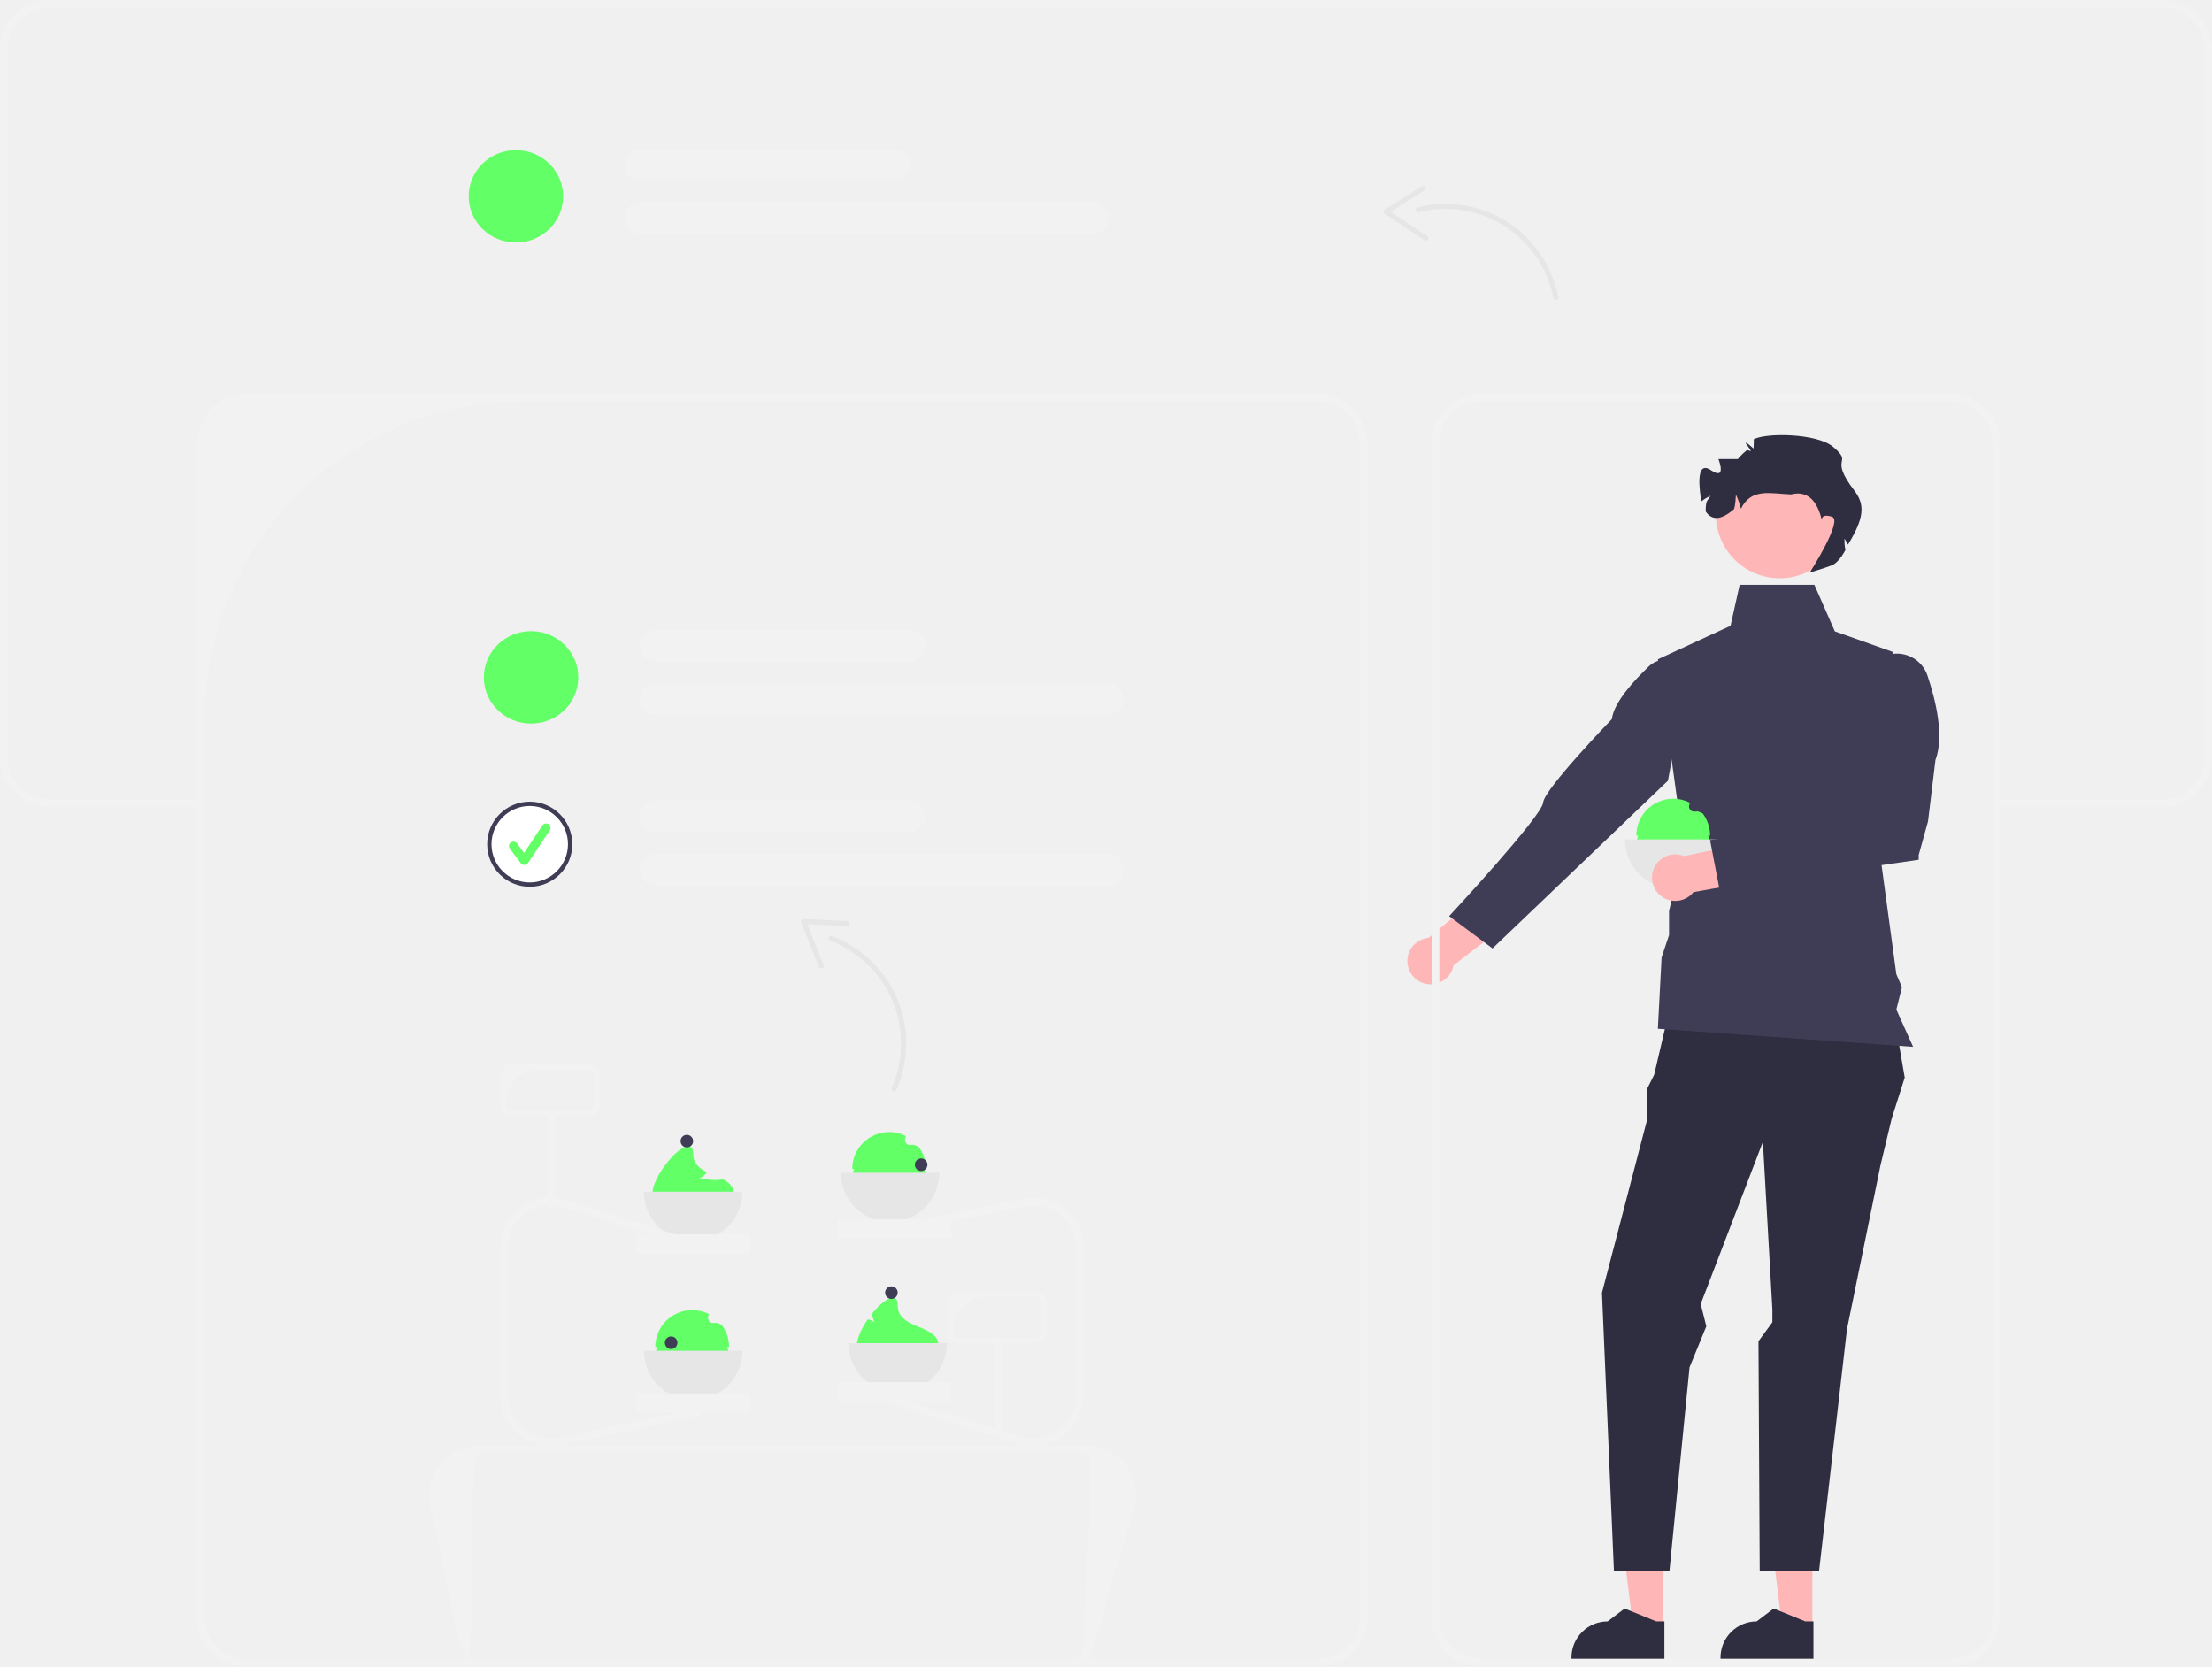
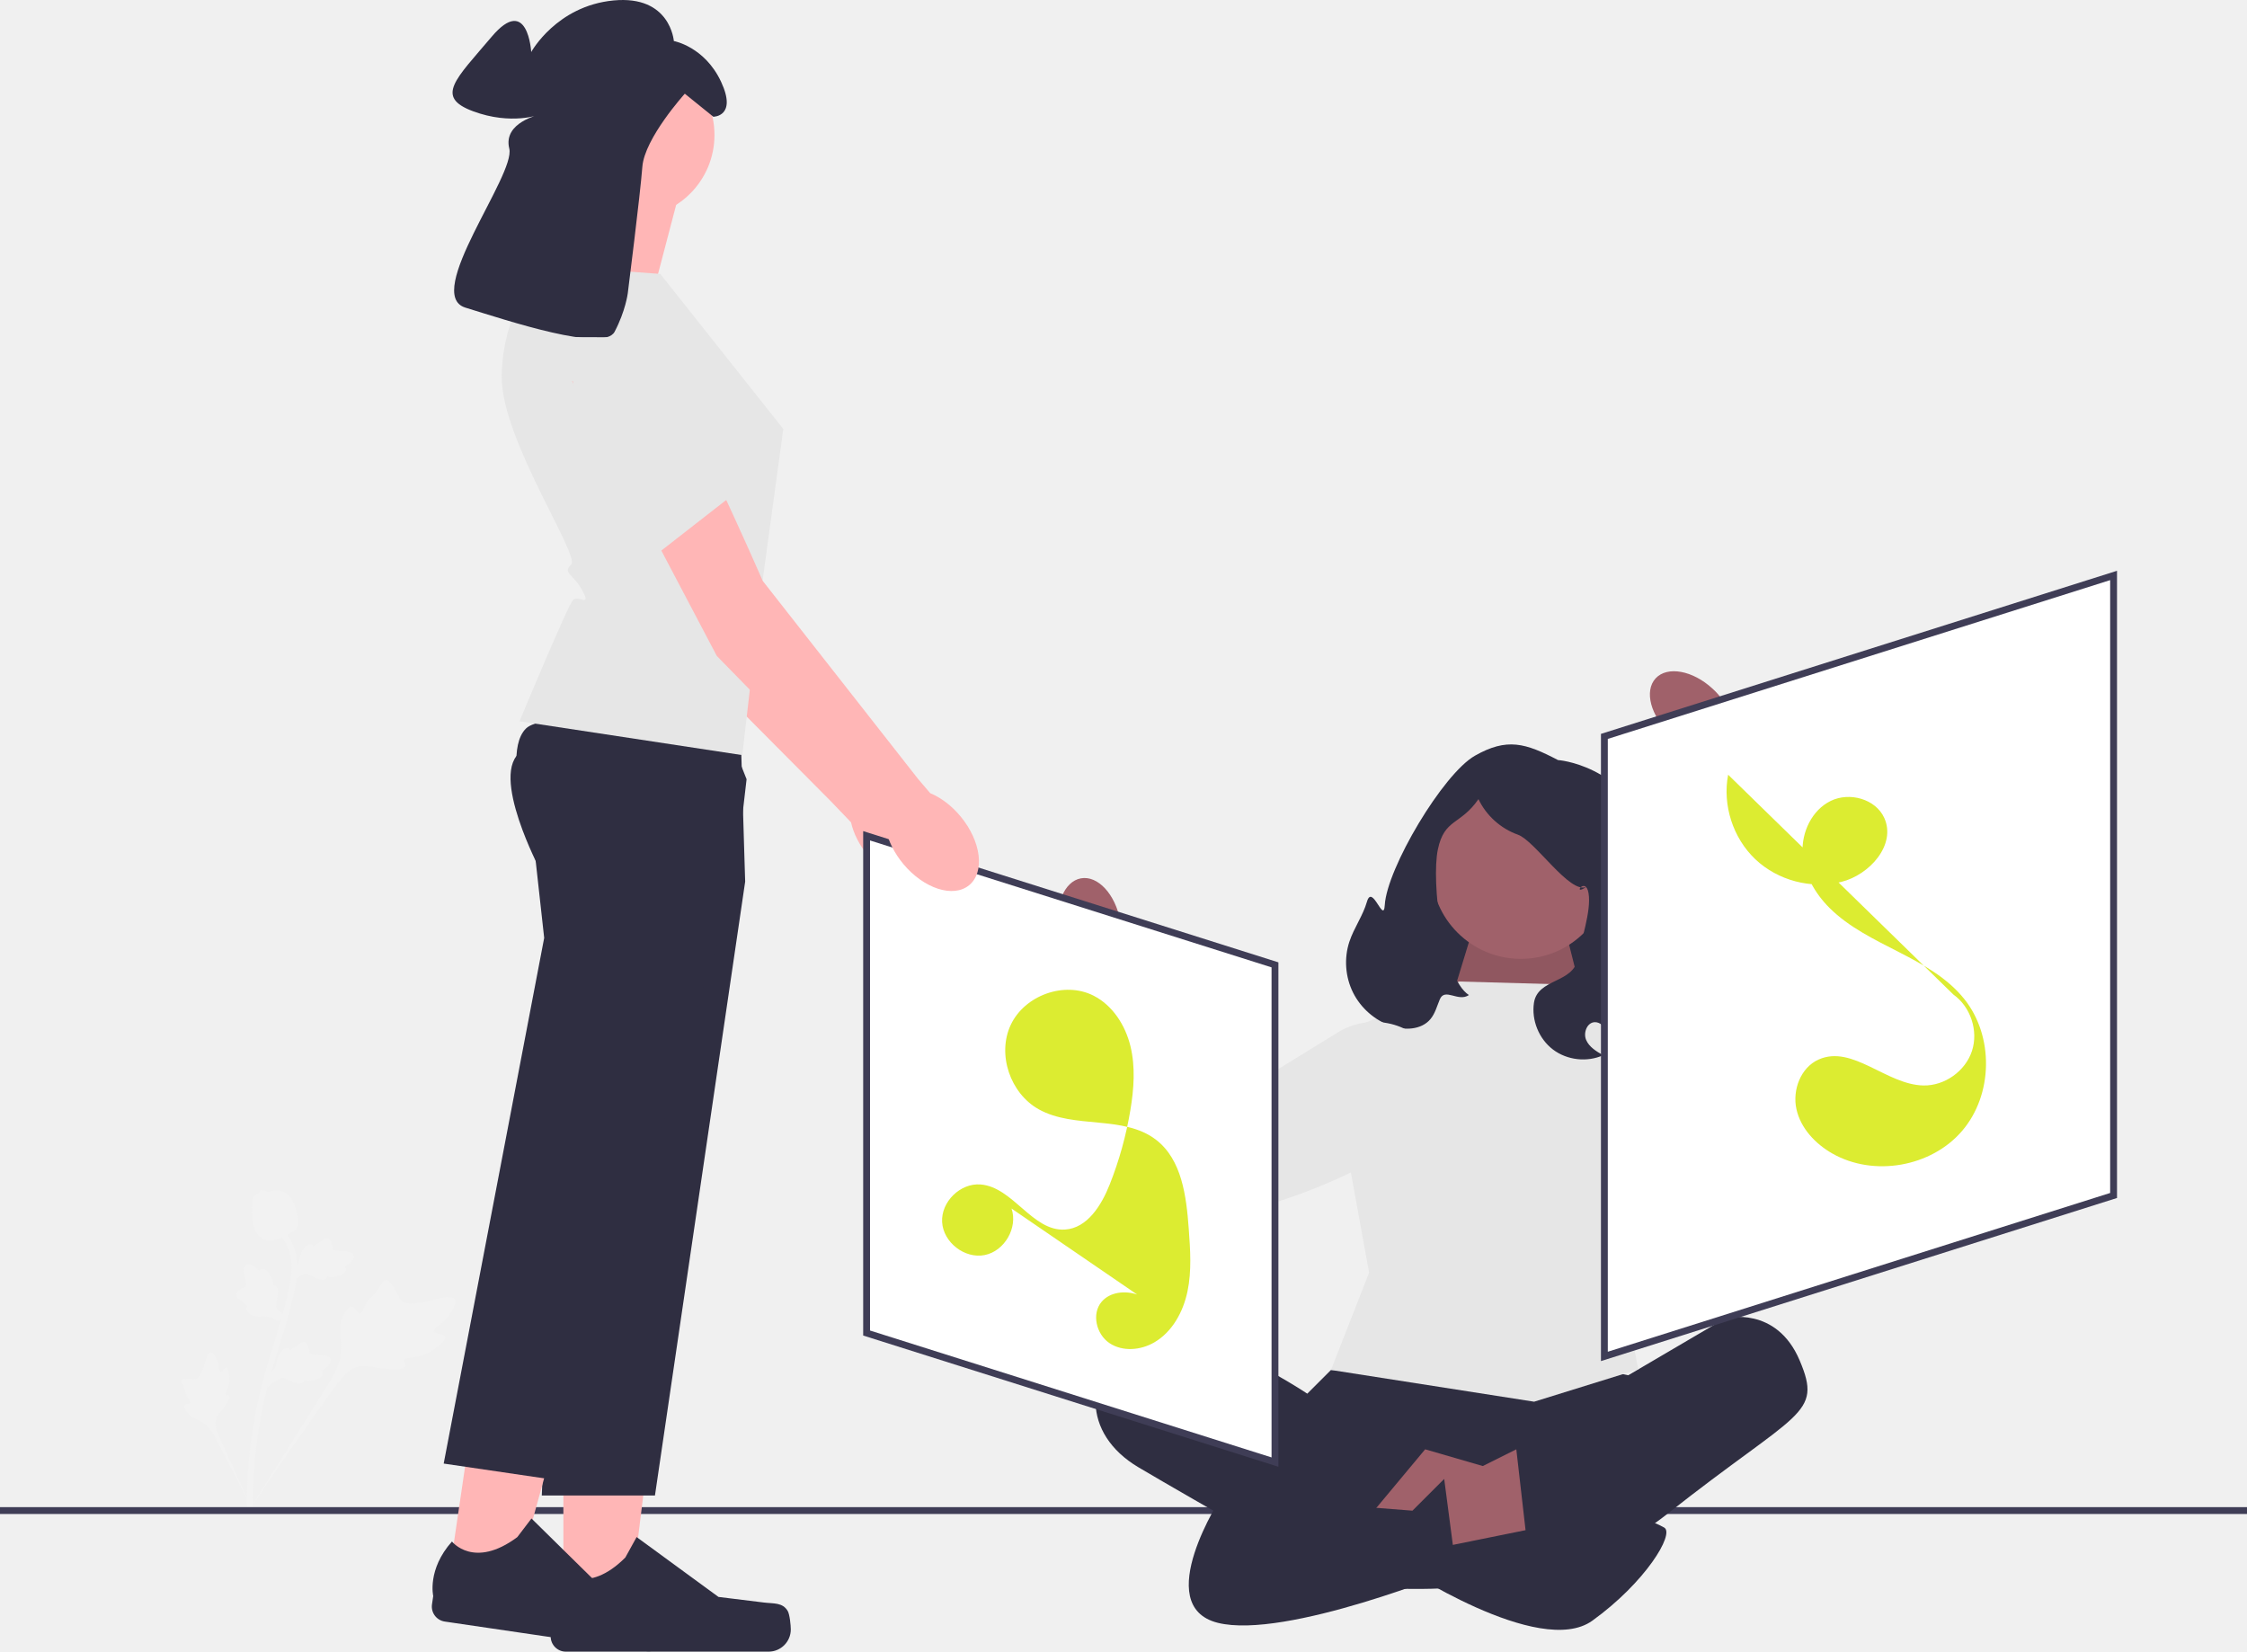
- <svg xmlns="http://www.w3.org/2000/svg" width="584" height="439.996" viewBox="0 0 584 439.996">
+ <svg xmlns="http://www.w3.org/2000/svg" width="656" height="482.188" viewBox="0 0 656 482.188">
  <g>
-     <rect x="144.538" y="293.999" width="2.073" height="24.873" fill="#f2f2f2" />
-     <path d="M155.133,294.69h-19.808c-1.777,0-3.223-1.446-3.223-3.223v-7.371c0-1.778,1.446-3.223,3.223-3.223h19.808c1.777,0,3.223,1.446,3.223,3.223v7.371c0,1.778-1.446,3.223-3.223,3.223Zm-12.437-12.436c-5.088,0-9.213,4.125-9.213,9.213h0c0,1.017,.825,1.842,1.842,1.842h19.808c1.017,0,1.841-.824,1.841-1.841v-7.371c0-1.017-.825-1.842-1.842-1.842h-12.436Z" fill="#f2f2f2" />
+     <path d="M129.971,390.228c-.354-1.084-3.039-.607-3.296-1.576-.257-.966,2.319-1.776,4.295-4.498,.356-.491,2.601-3.584,1.74-4.886-1.632-2.466-12.988,3.676-15.714,.229-.598-.756-.844-2.055-2.626-4.472-.709-.961-1.164-1.426-1.707-1.412-.771,.019-1.047,.984-2.259,2.732-1.818,2.621-2.474,2.292-3.671,4.439-.889,1.594-.994,2.613-1.635,2.673-.907,.085-1.282-1.9-2.39-1.977-1.131-.079-2.263,1.882-2.824,3.415-1.053,2.875-.401,5.073-.256,7.263,.157,2.38-.212,5.864-2.798,10.336l-24.392,38.862c5.238-7.922,20.108-29.526,26.099-37.45,1.729-2.288,3.588-4.585,6.449-5.017,2.754-.416,6.105,.947,10.782,.867,.546-.009,2.066-.054,2.436-.86,.306-.666-.453-1.245-.177-1.871,.37-.84,2.037-.48,4.308-1.037,1.601-.393,2.689-1.043,3.625-1.602,.282-.169,4.484-2.714,4.012-4.157h-0Z" fill="#f2f2f2" />
+     <path d="M66.085,399.301c-.634-.139-1.175,1.316-1.725,1.163-.548-.153-.202-1.651-.968-3.406-.138-.317-1.009-2.311-1.896-2.264-1.681,.089-1.943,7.435-4.421,7.779-.544,.075-1.252-.179-2.953-.001-.676,.071-1.036,.16-1.186,.431-.213,.384,.181,.798,.689,1.897,.762,1.648,.411,1.875,1.119,3.082,.526,.896,.995,1.242,.84,1.574-.22,.47-1.302,.081-1.66,.603-.365,.532,.271,1.654,.861,2.371,1.107,1.346,2.374,1.66,3.491,2.221,1.213,.61,2.817,1.796,4.266,4.355l12.036,23.184c-2.377-4.857-8.69-18.388-10.85-23.615-.624-1.509-1.215-3.084-.602-4.613,.59-1.472,2.226-2.723,3.537-5.042,.153-.271,.57-1.03,.281-1.444-.239-.342-.742-.137-.97-.453-.305-.424,.352-1.138,.734-2.414,.269-.899,.264-1.621,.26-2.241-.001-.187-.038-2.984-.882-3.169v0Z" fill="#f2f2f2" />
+     <path d="M78.093,404.958l.378-3.493,.232-.219c1.074-1.015,1.745-2.089,1.997-3.196,.04-.176,.071-.354,.103-.535,.126-.718,.282-1.611,.972-2.538,.386-.517,1.409-1.684,2.463-1.276,.285,.107,.477,.291,.61,.487,.033-.034,.068-.068,.104-.105,.455-.443,.774-.605,1.081-.761,.236-.12,.479-.244,.891-.573,.181-.144,.326-.275,.447-.384,.37-.33,.843-.717,1.491-.564,.687,.188,.923,.843,1.079,1.277,.279,.774,.365,1.306,.422,1.659,.02,.129,.044,.274,.062,.321,.15,.379,2.038,.477,2.748,.518,1.597,.087,2.978,.162,3.31,1.255,.238,.782-.258,1.635-1.519,2.603-.393,.301-.785,.509-1.127,.664,.21,.199,.378,.469,.388,.838h0c.023,.872-.872,1.542-2.659,1.993-.444,.113-1.042,.263-1.823,.226-.368-.018-.691-.075-.966-.127-.041,.157-.116,.32-.252,.474-.398,.455-1.04,.571-1.912,.314-.963-.268-1.723-.633-2.395-.954-.586-.279-1.092-.518-1.516-.583-.789-.11-1.525,.377-2.405,1.025l-2.206,1.655h-0Z" fill="#f2f2f2" />
+     <path d="M84.389,385.063l-3.475,.52-.271-.169c-1.254-.781-2.464-1.158-3.598-1.121-.18,.006-.36,.021-.544,.036-.727,.061-1.63,.136-2.702-.296-.598-.243-1.987-.935-1.859-2.059,.031-.302,.161-.535,.316-.714-.041-.024-.083-.048-.128-.075-.544-.328-.781-.595-1.01-.853-.176-.198-.357-.402-.781-.717-.186-.138-.348-.245-.485-.335-.413-.274-.907-.634-.924-1.299,.007-.712,.582-1.106,.962-1.368,.678-.466,1.171-.684,1.498-.829,.12-.052,.254-.112,.295-.142,.328-.242-.056-2.092-.196-2.79-.321-1.566-.599-2.922,.374-3.52,.696-.429,1.647-.165,2.903,.809,.391,.304,.691,.631,.928,.922,.139-.254,.358-.485,.712-.588h0c.838-.244,1.712,.452,2.602,2.066,.222,.401,.519,.941,.681,1.707,.076,.361,.103,.687,.122,.966,.162-0,.339,.031,.522,.123,.541,.269,.816,.861,.789,1.77-.015,.999-.175,1.828-.315,2.558-.121,.638-.224,1.188-.18,1.614,.093,.791,.751,1.379,1.602,2.066l2.16,1.714h-0Z" fill="#f2f2f2" />
+     <path d="M84.857,374.629l.378-3.493,.232-.219c1.074-1.015,1.745-2.089,1.997-3.196,.04-.176,.071-.354,.103-.535,.126-.718,.282-1.611,.972-2.538,.386-.517,1.409-1.684,2.463-1.276,.285,.107,.477,.291,.61,.487,.033-.034,.068-.068,.104-.105,.455-.443,.774-.605,1.081-.761,.236-.12,.479-.244,.891-.573,.181-.144,.326-.275,.447-.384,.37-.33,.843-.717,1.491-.564,.687,.188,.923,.843,1.079,1.277,.279,.774,.365,1.306,.422,1.659,.02,.129,.044,.274,.062,.321,.15,.379,2.038,.477,2.748,.518,1.597,.087,2.978,.162,3.31,1.255,.238,.782-.258,1.635-1.519,2.603-.393,.301-.785,.509-1.127,.664,.21,.199,.378,.469,.388,.838h0c.023,.872-.872,1.542-2.659,1.993-.444,.113-1.042,.263-1.823,.226-.368-.018-.691-.075-.966-.127-.041,.157-.116,.32-.252,.474-.398,.455-1.04,.571-1.912,.314-.963-.268-1.723-.633-2.395-.954-.586-.279-1.092-.518-1.516-.583-.789-.11-1.525,.377-2.405,1.025l-2.206,1.655h-0Z" fill="#f2f2f2" />
+     <path d="M73.591,441.554l-.614-.607,.011-.863-.011,.863-.854-.09c.004-.08-.002-.268-.008-.561-.033-1.607-.135-6.497,.546-14.011,.475-5.245,1.27-10.569,2.362-15.827,1.093-5.266,2.228-9.185,3.14-12.334,.688-2.375,1.382-4.628,2.06-6.823,1.809-5.863,3.516-11.402,4.574-17.719,.237-1.41,.728-4.346-.278-7.811-.584-2.01-1.584-3.901-2.972-5.62l1.344-1.085c1.532,1.9,2.638,3.995,3.286,6.226,1.116,3.842,.58,7.04,.323,8.577-1.076,6.429-2.801,12.021-4.628,17.941-.674,2.187-1.366,4.43-2.051,6.795-.903,3.12-2.028,7.005-3.107,12.203-1.079,5.195-1.864,10.454-2.334,15.633-.672,7.419-.571,12.237-.538,13.819,.017,.845,.021,1.022-.251,1.295v-0Z" fill="#f2f2f2" />
+     <path d="M77.858,362.138c-.069-.015-.139-.033-.208-.053-1.418-.397-2.555-1.553-3.381-3.433-.387-.884-.478-1.815-.66-3.671-.029-.286-.155-1.734,0-3.653,.101-1.254,.236-1.758,.577-2.153,.379-.441,.89-.693,1.429-.82,.015-.166,.069-.328,.177-.482,.444-.639,1.187-.376,1.59-.24,.203,.073,.456,.166,.741,.214,.447,.077,.715-.001,1.119-.118,.387-.112,.868-.252,1.533-.24,1.312,.018,2.284,.608,2.604,.802,1.687,1.014,2.269,2.631,2.943,4.503,.134,.375,.578,1.732,.682,3.479,.075,1.26-.09,1.776-.28,2.145-.387,.758-.979,1.11-2.449,1.85-1.536,.775-2.306,1.163-2.938,1.362-1.47,.462-2.393,.751-3.479,.509v0Z" fill="#f2f2f2" />
  </g>
  <g>
-     <rect x="262.538" y="353.999" width="2.073" height="24.873" fill="#f2f2f2" />
-     <path d="M273.133,354.69h-19.808c-1.777,0-3.223-1.446-3.223-3.223v-7.371c0-1.778,1.446-3.223,3.223-3.223h19.808c1.777,0,3.223,1.446,3.223,3.223v7.371c0,1.778-1.446,3.223-3.223,3.223Zm-12.437-12.436c-5.088,0-9.213,4.125-9.213,9.213h0c0,1.017,.825,1.842,1.842,1.842h19.808c1.017,0,1.841-.824,1.841-1.841v-7.371c0-1.017-.825-1.842-1.842-1.842h-12.436Z" fill="#f2f2f2" />
+     <path d="M272.893,256.007c4.584-3.873,3.367-12.851-2.719-20.055-2.664-3.153-5.819-5.443-8.909-6.697l-3.552-4.099-45.867-57.47s-25.4-57.171-32.899-63.347c-7.498-6.176-16.32-2.961-16.32-2.961l-6.883,8.516,42.892,79.824,43.897,44.177,5.926,6.178c.72,3.256,2.451,6.75,5.115,9.903,6.085,7.204,14.735,9.904,19.319,6.031Z" fill="#ffb6b6" />
+     <polygon points="186.313 114.968 197.807 131.826 214.308 156.248 184.658 166.504 158.48 121.585 186.313 114.968" fill="#e6e6e6" />
  </g>
+   <rect y="440" width="656" height="2" fill="#3f3d56" />
+   <path d="M412.112,231.462h52.301v17.76c0,28.568-23.194,51.762-51.762,51.762h-.539v-69.522h0Z" transform="translate(876.5251 532.4457) rotate(-180)" fill="#2f2e41" />
+   <polygon points="423.767 291.684 432.436 263.311 454.674 262.198 464.413 300.984 423.767 291.684" fill="#a0616a" />
+   <polygon points="423.767 291.684 432.436 263.311 454.674 262.198 464.413 300.984 423.767 291.684" opacity=".1" />
+   <circle cx="444.003" cy="253.785" r="26.15" fill="#a0616a" />
+   <path d="M388.577,399.952l-6.922,6.922s-36.984-24.807-51.169-15.555c-14.185,9.251-14.802,27.166,1.877,37.049,16.679,9.884,59.302,33.975,59.302,33.975,0,0,56.831,9.884,95.131-20.385s45.403-28.725,38.608-44.786-21.621-12.355-21.621-12.355l-28.416,16.679-11.737-2.471-75.055,.927Z" fill="#2f2e41" />
+   <polyline points="390.121 407.674 419.773 420.646 408.653 447.209 364.794 436.707" fill="#2f2e41" />
+   <polyline points="465.91 407.674 425.95 426.206 441.393 458.328 485.87 439.178" fill="#2f2e41" />
+   <polygon points="425.95 286.547 387.342 303.586 399.696 371.536 388.577 399.952 447.879 409.218 478.29 399.782 475.677 386.362 478.29 336.277 488.65 306.674 460.852 287.525 425.95 286.547" fill="#e6e6e6" />
+   <polygon points="416.066 423.117 435.216 428.677 425.95 451.38 400.623 441.649 416.066 423.117" fill="#a0616a" />
+   <polygon points="442.68 423.117 419.155 434.854 419.155 452.78 445.717 449.68 442.68 423.117" fill="#a0616a" />
+   <path d="M408.653,457.092s40.77,27.18,56.214,16.061c15.443-11.119,24.092-25.327,21.003-27.18-3.089-1.853-12.355-4.942-12.355-4.942l-51.89,10.501-12.972,5.56Z" fill="#2f2e41" />
+   <path d="M356.764,436.707s-21.003,32.122-1.235,37.064c19.767,4.942,69.582-15.443,69.582-15.443l-3.485-26.563-9.266,9.266-55.596-4.324Z" fill="#2f2e41" />
  <g>
-     <polygon points="478.491 429.604 470.513 429.604 466.717 398.83 478.493 398.831 478.491 429.604" fill="#ffb6b6" />
-     <path d="M478.772,437.927l-24.534-.001v-.31c0-5.274,4.276-9.549,9.55-9.549h.001l4.482-3.4,8.362,3.4,2.142,0-0,9.86Z" fill="#2f2e41" />
+     <path id="uuid-f90347b5-01d3-4a65-adde-e3fff0e81842-150" d="M487.663,214.367c-5.778-5.341-7.706-12.652-4.306-16.329,3.4-3.677,10.839-2.327,16.618,3.017,2.338,2.103,4.138,4.735,5.25,7.677l24.197,22.94-11.007,11.125-22.685-23.796c-3.02-.878-5.787-2.468-8.067-4.634Z" fill="#a0616a" />
+     <path d="M481.082,285.499l43.783-21.367-22.649-38.953,7.09-14.405s55.119,30.726,49.634,53.083c-5.485,22.358-60.157,63.431-77.617,56.864-5.301-1.993-8.371-5.551-10.078-9.539-4.167-9.738,.317-21.038,9.837-25.684Z" fill="#e6e6e6" />
  </g>
+   <path d="M393.939,274.941c1.33-4.044,3.956-7.585,5.131-11.678,1.56-5.434,4.881,6.621,5.205,.977,.616-10.727,16.988-38.321,26.334-43.621,9.347-5.3,14.715-3.702,24.237,1.276,0,0,4.622,.294,10.377,3.135,5.754,2.841,10.934,7.391,13.172,13.406,1.774,4.767,1.578,10.003,2.17,15.055,1.651,14.075,9.541,27.461,7.848,41.531-.528,4.39-2.197,8.929-5.786,11.511-3.589,2.582-9.388,2.301-11.75-1.436-.806-1.275-1.147-2.788-1.838-4.13-.691-1.341-1.939-2.592-3.448-2.55-2.267,.063-3.421,3.105-2.527,5.189s2.995,3.343,4.967,4.462c-4.697,2.113-10.525,1.455-14.633-1.653-4.108-3.108-6.326-8.536-5.57-13.631,1.065-7.18,11.525-5.694,12.757-12.847,.897-5.207,4.047-13.921,3.189-19.134-.858-5.214-4.979,1.099-.638-1.913-4.776,2.302-14.992-13.448-19.992-15.213-5-1.764-9.239-5.584-11.513-10.374-5.303,7.687-9.968,5.6-11.867,14.744-1.899,9.144,1.254,37.349,9.074,42.454-3.13,2.135-7.022-2.242-8.49,1.25-.832,1.979-1.371,4.143-2.752,5.787-2.637,3.139-7.506,3.329-11.388,2.01-4.812-1.636-8.927-5.23-11.196-9.779-2.269-4.549-2.664-9.997-1.076-14.826Z" fill="#2f2e41" />
  <g>
-     <polygon points="439.141 429.604 431.162 429.604 427.367 398.83 439.142 398.831 439.141 429.604" fill="#ffb6b6" />
-     <path d="M439.421,437.927l-24.534-.001v-.31c0-5.274,4.276-9.549,9.55-9.549h.001l4.482-3.4,8.362,3.4,2.142,0-0,9.86Z" fill="#2f2e41" />
+     <path id="uuid-bae71f6d-0a8e-4bcd-ae8c-7ec40a5eb615-151" d="M327.046,268.812c-1.413-7.741-6.553-13.286-11.479-12.386-4.926,.9-7.772,7.904-6.357,15.648,.523,3.101,1.781,6.031,3.668,8.547l6.403,32.722,15.291-3.332-7.935-31.904c.877-3.021,1.017-6.208,.41-9.294Z" fill="#a0616a" />
+     <path d="M390.63,301.372l-41.502,25.517-20.752-39.996-15.961-1.732s-3.594,63.002,18.222,70.351c21.816,7.349,85.79-16.801,89.603-35.062,1.157-5.544-.201-10.043-2.654-13.621-5.99-8.736-17.933-11.005-26.956-5.458Z" fill="#e6e6e6" />
  </g>
-   <polygon points="443.357 255.473 497.464 253.014 502.874 284.494 499.431 295.316 496.48 307.613 487.626 350.898 480.248 414.843 464.589 414.843 464.262 354.095 467.935 349.078 467.935 345.731 465.426 301.464 449.014 344.258 450.489 350.16 446.062 360.982 440.746 414.843 426.106 414.843 422.944 341.306 434.749 296.053 434.749 287.691 436.716 283.756 443.357 255.473" fill="#2f2e41" />
-   <polygon points="479.018 154.392 459.295 154.392 456.884 165.213 437.7 174.067 444.587 224.239 440.652 240.471 440.652 246.865 438.684 252.768 437.7 271.601 505.088 276.378 500.661 266.541 502.137 260.638 500.661 257.195 496.726 228.174 499.677 172.1 484.429 166.689 479.018 154.392" fill="#3f3d56" />
-   <path d="M377.167,247.594l14.127-11.749,7.838,7.134-15.378,11.891c-.111,.583-.308,1.16-.599,1.713-1.583,3.005-5.302,4.159-8.307,2.576s-4.159-5.302-2.576-8.307c1.009-1.917,2.888-3.076,4.896-3.256Z" fill="#ffb6b6" />
-   <path d="M450.2,178.128l-7.507-3.021c-2.328-1.422-5.322-1.116-7.303,.759-3.774,3.573-9.335,9.526-9.832,13.977,0,0-17.92,18.55-18.152,22.055-.232,3.505-24.81,29.976-24.81,29.976l11.449,8.509,46.312-44.267,4.17-22.425c1.961-2.858,8.631-3.755,5.673-5.563Z" fill="#3f3d56" />
-   <circle cx="469.872" cy="135.807" r="16.863" fill="#ffb6b6" />
-   <path d="M487.9,143.778c-.39-.48-.55-1.08-.94-1.56,.02,.79,.01,1.59,.15,2.36,.02,.12,.04,.27,.07,.46,.01,.04,.02,.06,.03,.1,0,.02,.01,.04,.01,.06-1.19,2.25-2.55,3.64-3.53,4.03-2.42,.97-5.69,1.8-5.9,1.96,.23-.36,8.81-13.78,5.9-14.75-2.95-.98-2.7,.85-2.7,.85-1.343-5.508-4.043-7.775-8.12-6.75-5.32-.19-10.53-1.81-13.23,3.78-.31-1.29-.78-2.55-1.33-3.7-.11,1.23-.11,2.6-.51,3.8-3.78,3.297-6.045,2.735-7.48,.6,0-.43,.01-.87,.04-1.3,.03-.29,.06-.56,.11-.84,.16-.81,.79-1.28,1.1-1.99-.69,.38-1.41,.74-2.03,1.22-.09,.07-.22,.16-.37,.27-.39-2.55-1.73-11.1,2.55-8.24s1.97-2.95,1.97-2.95h5.13s.88-1.16,2.44-2.39c.28,.08,.54,.16,.8,.26,.77,.3-1.71-2.49-1.06-2.06-.25-.74,2.35,1.98,1.99,1.28-.06-.12,.12-2.07,.01-2.28,2.86-1.73,16.58-1.739,21,2,5.56,4.703-1.478,2.303,5.59,11.55,2.819,3.688,2.627,7.15-1.69,14.23Z" fill="#2f2e41" />
-   <path d="M348.059,439.996H64.948c-7.138,0-12.945-5.808-12.945-12.945V116.94c0-7.138,5.807-12.945,12.945-12.945H348.059c7.138,0,12.945,5.807,12.945,12.945V427.05c0,7.138-5.807,12.945-12.945,12.945ZM137.925,105.996c-46.348,0-83.921,37.573-83.921,83.921v237.133c0,6.045,4.9,10.945,10.945,10.945H348.059c6.045,0,10.945-4.9,10.945-10.945V116.94c0-6.045-4.9-10.945-10.945-10.945H137.925Z" fill="#f2f2f2" />
-   <path d="M515.059,439.996h-124.11c-7.138,0-12.945-5.808-12.945-12.945V116.94c0-7.138,5.807-12.945,12.945-12.945h124.11c7.138,0,12.945,5.807,12.945,12.945V427.05c0,7.138-5.807,12.945-12.945,12.945ZM390.948,105.996c-6.035,0-10.945,4.91-10.945,10.945V427.05c0,6.035,4.91,10.945,10.945,10.945h124.11c6.035,0,10.945-4.91,10.945-10.945V116.94c0-6.035-4.91-10.945-10.945-10.945h-124.11Z" fill="#f2f2f2" />
-   <path d="M570.91,0H13.1C5.88,0,0,5.87,0,13.09V199.9c0,6.92,5.41,12.62,12.22,13.06,.29,.03,.58,.04,.88,.04H52.22v-2H13.1c-.3,0-.59-.01-.88-.04-5.71-.45-10.22-5.24-10.22-11.06V13.09C2,6.97,6.98,2,13.1,2H570.91c6.12,0,11.09,4.97,11.09,11.09V199.9c0,6.12-4.97,11.1-11.09,11.1h-44.69v2h44.69c7.22,0,13.09-5.88,13.09-13.1V13.09c0-7.22-5.87-13.09-13.09-13.09Z" fill="#f2f2f2" />
+   <polygon points="617.051 349.012 468.39 395.999 468.39 214.986 617.051 168 617.051 349.012" fill="#fff" />
+   <path d="M467.39,397.364V214.254l150.661-47.619v183.11l-150.661,47.619Zm2-181.646v178.915l146.661-46.354V169.365l-146.661,46.354Z" fill="#3f3d56" />
+   <polygon points="253 389.167 372.222 426.849 372.222 281.682 253 244 253 389.167" fill="#fff" />
+   <path d="M373.223,428.214l-1.302-.412-119.921-37.902V242.635l1.302,.412,119.921,37.902v147.265Zm-119.223-39.779l117.223,37.049v-143.069l-117.223-37.049v143.069Z" fill="#3f3d56" />
+   <path d="M504.521,226.173c-1.699,8.856,1.401,18.486,7.947,24.688,6.546,6.202,16.328,8.779,25.08,6.606,8.309-2.063,16.08-10.849,12.565-18.656-2.506-5.566-10.15-7.671-15.636-4.995s-8.537,9.109-8.22,15.205,3.56,11.762,7.888,16.067c11.288,11.228,29.367,14.139,39.316,26.569,8.688,10.854,8.421,27.89-.604,38.466-9.024,10.576-25.806,13.521-37.892,6.65-4.982-2.832-9.268-7.376-10.505-12.971s1.256-12.157,6.491-14.488c9.873-4.395,19.815,7.41,30.62,7.583,6.189,.099,12.2-4.182,14.13-10.063,1.93-5.881-.375-12.891-5.419-16.479" fill="#dcec31" />
+   <path d="M295.311,352.825c1.911,5.609-2.05,12.45-7.866,13.586s-12.059-3.712-12.399-9.629c-.34-5.916,5.307-11.447,11.215-10.985,9.519,.745,15.139,13.773,24.668,13.164,6.519-.417,10.638-7.085,13.044-13.158,2.771-6.993,4.797-14.281,6.034-21.7,1.032-6.189,1.505-12.597,.017-18.693s-5.176-11.883-10.767-14.731c-8.493-4.326-20.118-.106-24.173,8.519s-.149,20.021,8.177,24.659c10.412,5.801,24.754,1.623,34.214,8.874,7.582,5.811,8.885,16.528,9.577,26.055,.441,6.077,.877,12.248-.367,18.212-1.244,5.964-4.413,11.802-9.668,14.885-3.98,2.335-9.294,2.798-13.124,.225s-5.268-8.528-2.29-12.053c2.438-2.885,6.877-3.345,10.446-2.106s6.473,3.836,9.274,6.37" fill="#dcec31" />
+   <path d="M197.983,57.597l-8.325,31.738-31.738-6.244s12.487-22.893,9.365-33.299l30.698,7.805Z" fill="#ffb6b6" />
  <g>
-     <path d="M193.798,315.38h-21.59c0-.25,.02-.5,.06-.77,.56-4.24,5.52-10.49,8.5-11.79,.57-.24,1.07-.31,1.45-.14,.49,.21,.79,.82,.79,1.91,0,2.57,1.62,3.88,3.61,4.85-.49,.76-1.12,1.37-1.95,1.57,1.65,.35,4.19,.8,6.17,.31,1.46,.76,2.61,1.71,2.89,3.29,.05,.24,.07,.5,.07,.77Z" fill="#63ff66" />
-     <circle cx="181.343" cy="301.27" r="1.66" fill="#3f3d56" />
-     <path d="M183.003,327.61c7.18,0,13-5.82,13-13h-26c0,7.18,5.82,13,13,13Z" fill="#e6e6e6" />
+     <polygon points="164.479 470.732 183.591 470.73 192.683 397.009 164.475 397.011 164.479 470.732" fill="#ffb6b6" />
+     <path d="M229.961,470.298h0c.595,1.002,.909,4.237,.909,5.403h0c0,3.583-2.904,6.487-6.487,6.487h-59.189c-2.444,0-4.425-1.981-4.425-4.425v-2.464s-2.928-7.406,3.1-16.535c0,0,7.492,7.148,18.688-4.048l3.301-5.981,23.898,17.478,13.246,1.631c2.898,.357,5.467-.055,6.958,2.455h0Z" fill="#2f2e41" />
  </g>
+   <path d="M217.548,257.382l-26.336,179.216h-33.043l4.394-102.301,2.312-53.79-6.706-25.604s-3.058-5.691-5.633-12.59c-2.903-7.785-5.197-17.119-1.792-21.544,1.253-1.632,4.509-2.839,8.935-3.738,2.704-.552,5.852-.983,9.25-1.317,19.54-1.933,47.335-.726,47.335-.726l.707,23.317,.392,13.02,.186,6.057Z" fill="#2f2e41" />
  <g>
-     <path d="M247.798,355.38h-21.59c0-.25,.02-.5,.06-.77,.25-1.9,1.39-4.2,2.83-6.28,.69,.09,1.31,.33,1.78,.81-.22-.61-.48-1.34-.82-2.1,1.57-2,3.35-3.63,4.71-4.22,.57-.24,1.07-.31,1.45-.14,.49,.21,.79,.82,.79,1.91,0,6.34,9.82,4.98,10.72,10.02,.05,.24,.07,.5,.07,.77Z" fill="#63ff66" />
-     <circle cx="235.343" cy="341.27" r="1.66" fill="#3f3d56" />
-     <path d="M237.003,367.61c7.18,0,13-5.82,13-13h-26c0,7.18,5.82,13,13,13Z" fill="#e6e6e6" />
+     <polygon points="130.811 461.967 149.721 464.745 169.439 393.131 141.531 389.03 130.811 461.967" fill="#ffb6b6" />
+     <path d="M195.66,471.063h0c.443,1.078,.283,4.324,.114,5.477h0c-.521,3.544-3.817,5.995-7.361,5.474l-58.56-8.61c-2.418-.355-4.09-2.604-3.735-5.022l.358-2.438s-1.82-7.753,5.472-15.908c0,0,6.373,8.162,19.078-1.286l4.136-5.437,21.102,20.768,12.868,3.54c2.815,.774,5.417,.741,6.527,3.441l0,0Z" fill="#2f2e41" />
  </g>
-   <g>
-     <path d="M234.746,301.868c-5.38,0-9.742,4.362-9.742,9.742h19.484c0-5.38-4.362-9.742-9.742-9.742Z" fill="#63ff66" />
-     <path d="M244.488,308.61h-19.48c0-5.38,4.36-9.74,9.74-9.74,1.61,0,3.13,.39,4.46,1.08-.053,.123-.107,.247-.163,.37-.419,.926,.247,1.99,1.263,1.955,.332-.011,.66-.029,.981-.052l1.243,.527c1.225,1.635,1.956,3.663,1.956,5.859Z" fill="#63ff66" />
-     <path d="M235.003,322.61c7.18,0,13-5.82,13-13h-26c0,7.18,5.82,13,13,13Z" fill="#e6e6e6" />
-   </g>
-   <g>
-     <path d="M441.746,213.868c-5.38,0-9.742,4.362-9.742,9.742h19.484c0-5.38-4.362-9.742-9.742-9.742Z" fill="#63ff66" />
-     <path d="M451.488,220.61h-19.48c0-5.38,4.36-9.74,9.74-9.74,1.61,0,3.13,.39,4.46,1.08-.053,.123-.107,.247-.163,.37-.419,.926,.247,1.99,1.263,1.955,.332-.011,.66-.029,.981-.052l1.243,.527c1.225,1.635,1.956,3.663,1.956,5.859Z" fill="#63ff66" />
-     <path d="M442.003,234.61c7.18,0,13-5.82,13-13h-26c0,7.18,5.82,13,13,13Z" fill="#e6e6e6" />
-   </g>
-   <g>
-     <ellipse cx="140.212" cy="178.833" rx="12.463" ry="12.201" fill="#63ff66" />
-     <path d="M240.125,174.659h-67.085c-2.301,0-4.174-1.872-4.174-4.174s1.872-4.174,4.174-4.174h67.085c2.301,0,4.174,1.872,4.174,4.174s-1.872,4.174-4.174,4.174Z" fill="#f2f2f2" />
-     <path d="M292.478,188.786h-119.438c-2.301,0-4.174-1.872-4.174-4.174s1.872-4.174,4.174-4.174h119.438c2.301,0,4.174,1.872,4.174,4.174s-1.872,4.174-4.174,4.174Z" fill="#f2f2f2" />
-   </g>
-   <g>
-     <path d="M240.125,219.659h-67.085c-2.301,0-4.174-1.872-4.174-4.174s1.872-4.174,4.174-4.174h67.085c2.301,0,4.174,1.872,4.174,4.174s-1.872,4.174-4.174,4.174Z" fill="#f2f2f2" />
-     <path d="M292.478,233.786h-119.438c-2.301,0-4.174-1.872-4.174-4.174s1.872-4.174,4.174-4.174h119.438c2.301,0,4.174,1.872,4.174,4.174s-1.872,4.174-4.174,4.174Z" fill="#f2f2f2" />
-   </g>
-   <g>
-     <ellipse cx="136.212" cy="51.833" rx="12.463" ry="12.201" fill="#63ff66" />
-     <path d="M236.125,47.659h-67.085c-2.301,0-4.174-1.872-4.174-4.174s1.872-4.174,4.174-4.174h67.085c2.301,0,4.174,1.872,4.174,4.174s-1.872,4.174-4.174,4.174Z" fill="#f2f2f2" />
-     <path d="M288.478,61.786h-119.438c-2.301,0-4.174-1.872-4.174-4.174s1.872-4.174,4.174-4.174h119.438c2.301,0,4.174,1.872,4.174,4.174s-1.872,4.174-4.174,4.174Z" fill="#f2f2f2" />
-   </g>
-   <path d="M286.441,439.911l-1.907-.602,12.933-41.008c1.094-3.469-8.829,43.242-10.979,40.309-2.151-2.934,3.846-55,.208-55H126.654c-3.421,0-1.012,51.342-3.167,54-2.155,2.658-8.591-43.716-7.883-40.369l7.861,37.162-1.957,.414-7.861-37.162c-.834-3.94,.143-7.994,2.679-11.123s6.3-4.923,10.327-4.923h160.042c4.282,0,8.189,1.98,10.721,5.434,2.532,3.453,3.245,7.775,1.957,11.859l-12.933,41.008Z" fill="#f2f2f2" />
-   <path d="M233.972,370.185l1.93,.61,32.91,10.38c4.08,1.28,8.4,.57,11.86-1.96,3.45-2.53,5.43-6.44,5.43-10.72l0-39.04c0-4.03-1.79-7.79-4.92-10.33-3.13-2.54-7.19-3.51-11.13-2.68l-35.17,7.44-1.99,.42,.02,.09,.4,1.87,.32-.07,1.96-.41,34.88-7.38c3.35-.71,6.79,.12,9.45,2.27,2.66,2.16,4.18,5.36,4.18,8.78l-0,39.04c0,3.64-1.68,6.96-4.62,9.11-2.93,2.15-6.6,2.75-10.07,1.66l-33.32-10.5-1.99-.63-.13,2.05Z" fill="#f2f2f2" />
-   <path d="M184.232,327.768l-1.93-.61-32.91-10.38c-4.08-1.28-8.4-.57-11.86,1.96-3.45,2.53-5.43,6.44-5.43,10.72l-0,39.04c0,4.03,1.79,7.79,4.92,10.33s7.19,3.51,11.13,2.68l35.17-7.44,1.99-.42-.02-.09-.4-1.87-.32,.07-1.96,.41-34.88,7.38c-3.35,.71-6.79-.12-9.45-2.27-2.66-2.16-4.18-5.36-4.18-8.78l0-39.04c0-3.64,1.68-6.96,4.62-9.11,2.93-2.15,6.6-2.75,10.07-1.66l33.32,10.5,1.99,.63,.13-2.05Z" fill="#f2f2f2" />
-   <path d="M444.653,226.021l17.965-3.855,3.634,9.955-19.139,3.4c-.369,.465-.811,.885-1.325,1.239-2.796,1.928-6.626,1.225-8.555-1.571-1.928-2.796-1.225-6.626,1.571-8.555,1.783-1.23,3.985-1.385,5.848-.614Z" fill="#ffb6b6" />
-   <path d="M498.867,172.778h0c4.276-.987,8.615,1.42,10.012,5.58,2.19,6.522,4.493,16.018,2.111,22.27l-1.968,16.232-2.459,8.854v1.268l-52.631,7.585-2.459-12.789,33.94-5.411,.984-5.903,.918-.918,1.261-6.706,3.782-23.119c.56-3.421,3.132-6.165,6.51-6.945Z" fill="#3f3d56" />
-   <g>
-     <path d="M182.746,348.868c-5.38,0-9.742,4.362-9.742,9.742h19.484c0-5.38-4.362-9.742-9.742-9.742Z" fill="#63ff66" />
-     <path d="M192.488,355.61h-19.48c0-5.38,4.36-9.74,9.74-9.74,1.61,0,3.13,.39,4.46,1.08-.053,.123-.107,.247-.163,.37-.419,.926,.247,1.99,1.263,1.955,.332-.011,.66-.029,.981-.052l1.243,.527c1.225,1.635,1.956,3.663,1.956,5.859Z" fill="#63ff66" />
-     <path d="M183.003,369.61c7.18,0,13-5.82,13-13h-26c0,7.18,5.82,13,13,13Z" fill="#e6e6e6" />
-   </g>
-   <circle cx="177.196" cy="354.492" r="1.66" fill="#3f3d56" />
-   <circle cx="243.196" cy="307.492" r="1.66" fill="#3f3d56" />
-   <rect x="221.102" y="364.872" width="30" height="5" fill="#f2f2f2" />
-   <rect x="168.102" y="367.872" width="30" height="5" fill="#f2f2f2" />
-   <rect x="168.102" y="325.872" width="30" height="5" fill="#f2f2f2" />
-   <rect x="221.102" y="321.872" width="30" height="5" fill="#f2f2f2" />
-   <g>
-     <circle cx="139.862" cy="222.875" r="10.521" fill="#fff" />
-     <path d="M139.862,234.116c-6.198,0-11.24-5.042-11.24-11.24s5.042-11.24,11.24-11.24,11.24,5.042,11.24,11.24-5.042,11.24-11.24,11.24Zm0-21.335c-5.566,0-10.095,4.528-10.095,10.095s4.528,10.095,10.095,10.095,10.095-4.528,10.095-10.095-4.528-10.095-10.095-10.095Z" fill="#3f3d56" />
-     <path d="M138.426,228.351c-.368,0-.715-.173-.936-.468l-2.87-3.827c-.388-.517-.283-1.251,.234-1.638,.517-.388,1.251-.283,1.638,.234l1.878,2.504,4.823-7.234c.359-.538,1.085-.682,1.623-.325,.538,.358,.683,1.085,.325,1.623l-5.74,8.611c-.211,.316-.562,.51-.941,.521l-.033,0Z" fill="#63ff66" />
-   </g>
-   <g>
-     <path d="M236.618,287.84c2.656-5.995,3.297-12.769,1.869-19.166-1.391-6.231-4.865-11.897-9.676-16.078-2.686-2.334-5.771-4.203-9.098-5.465-.797-.302-1.424,.881-.619,1.187,5.664,2.148,10.585,6.058,13.965,11.085,3.464,5.153,5.104,11.331,4.805,17.523-.171,3.541-.997,7.054-2.433,10.295-.348,.785,.837,1.408,1.187,.619h0Z" fill="#e6e6e6" />
-     <path d="M223.607,243.145l-11.474-.527c-.417-.019-.766,.485-.614,.87l4.643,11.769c.314,.797,1.593,.401,1.277-.401l-4.643-11.769-.614,.87,11.474,.527c.862,.04,.807-1.298-.048-1.338h0Z" fill="#e6e6e6" />
-   </g>
-   <g>
-     <path d="M411.445,78.51c-1.239-6.439-4.578-12.368-9.401-16.806-4.698-4.324-10.783-6.994-17.12-7.684-3.537-.385-7.137-.159-10.59,.703-.827,.206-.667,1.536,.169,1.328,5.877-1.467,12.149-1.064,17.794,1.136,5.785,2.255,10.657,6.393,13.945,11.649,1.88,3.006,3.206,6.362,3.876,9.843,.162,.843,1.491,.679,1.328-.169h0Z" fill="#e6e6e6" />
-     <path d="M375.258,49.228l-9.724,6.114c-.354,.222-.352,.836-.008,1.065l10.528,7.016c.713,.475,1.538-.579,.819-1.058l-10.528-7.016-.008,1.065,9.724-6.114c.73-.459-.078-1.527-.802-1.071h0Z" fill="#e6e6e6" />
-   </g>
+   <path d="M217.962,227.494l-3.612,31.109-19.7,65.555-32.429,107.926-32.687-4.804,29.337-153.455-2.905-26.313s-.946-2.616-2.03-6.445c-2.152-7.575-4.852-19.912-1.882-26.205,.401-.855,.904-1.598,1.527-2.199,1.168-1.133,3.542-1.821,6.723-2.186,13.296-1.503,40.677,2.795,52.861,4.905l4.797,12.111Z" fill="#2f2e41" />
+   <path d="M192.78,79.97l35.901,45.266-6.444,47.194-5.523,48.021-65.038-9.886s14.048-33.82,15.609-35.38,5.482,2.294,2.741-2.755-5.863-5.049-3.261-7.651-20.292-36.421-20.292-54.632,10.926-32.779,10.926-32.779l35.38,2.602Z" fill="#e6e6e6" />
+   <circle cx="184.404" cy="39.406" r="24.185" fill="#ffb6b6" />
+   <path d="M183.273,85.646s3.619-28.635,4.259-36.962c.641-8.327,12.395-21.328,12.395-21.328l8.327,6.726s7.046,0,2.242-10.249c-4.804-10.249-13.772-11.85-13.772-11.85,0,0-.961-13.452-17.615-11.85-16.654,1.601-24.021,15.053-24.021,15.053,0,0-.961-16.975-11.53-4.484s-16.654,17.615-5.445,21.779c11.21,4.164,19.537,.961,19.537,.961,0,0-10.889,2.242-8.968,9.929s-25.302,42.597-12.811,46.44c12.491,3.843,40.355,13.131,43.558,7.046,3.203-6.085,3.843-11.21,3.843-11.21Z" fill="#2f2e41" />
+   <path d="M282.967,258.406c4.616-3.834,3.475-12.823-2.55-20.077-2.637-3.176-5.773-5.492-8.853-6.772l-3.517-4.129-45.384-57.853s-24.92-57.382-32.367-63.621c-7.446-6.239-16.294-3.097-16.294-3.097l-6.954,8.458,42.221,80.181,43.525,44.543,5.874,6.228c.693,3.262,2.394,6.77,5.032,9.945,6.025,7.254,14.651,10.027,19.268,6.193Z" fill="#ffb6b6" />
+   <path d="M164.412,98.41s11.11,57.654,23.753,66.154l25.193-19.644s2.205-.095-1.899-4.73c-4.103-4.635-3.053-14.588-3.053-14.588,0,0,1.846,2.389-2.171-.927-4.018-3.316-.277-26.123-.277-26.123l-41.546-.142Z" fill="#e6e6e6" />
</svg>
